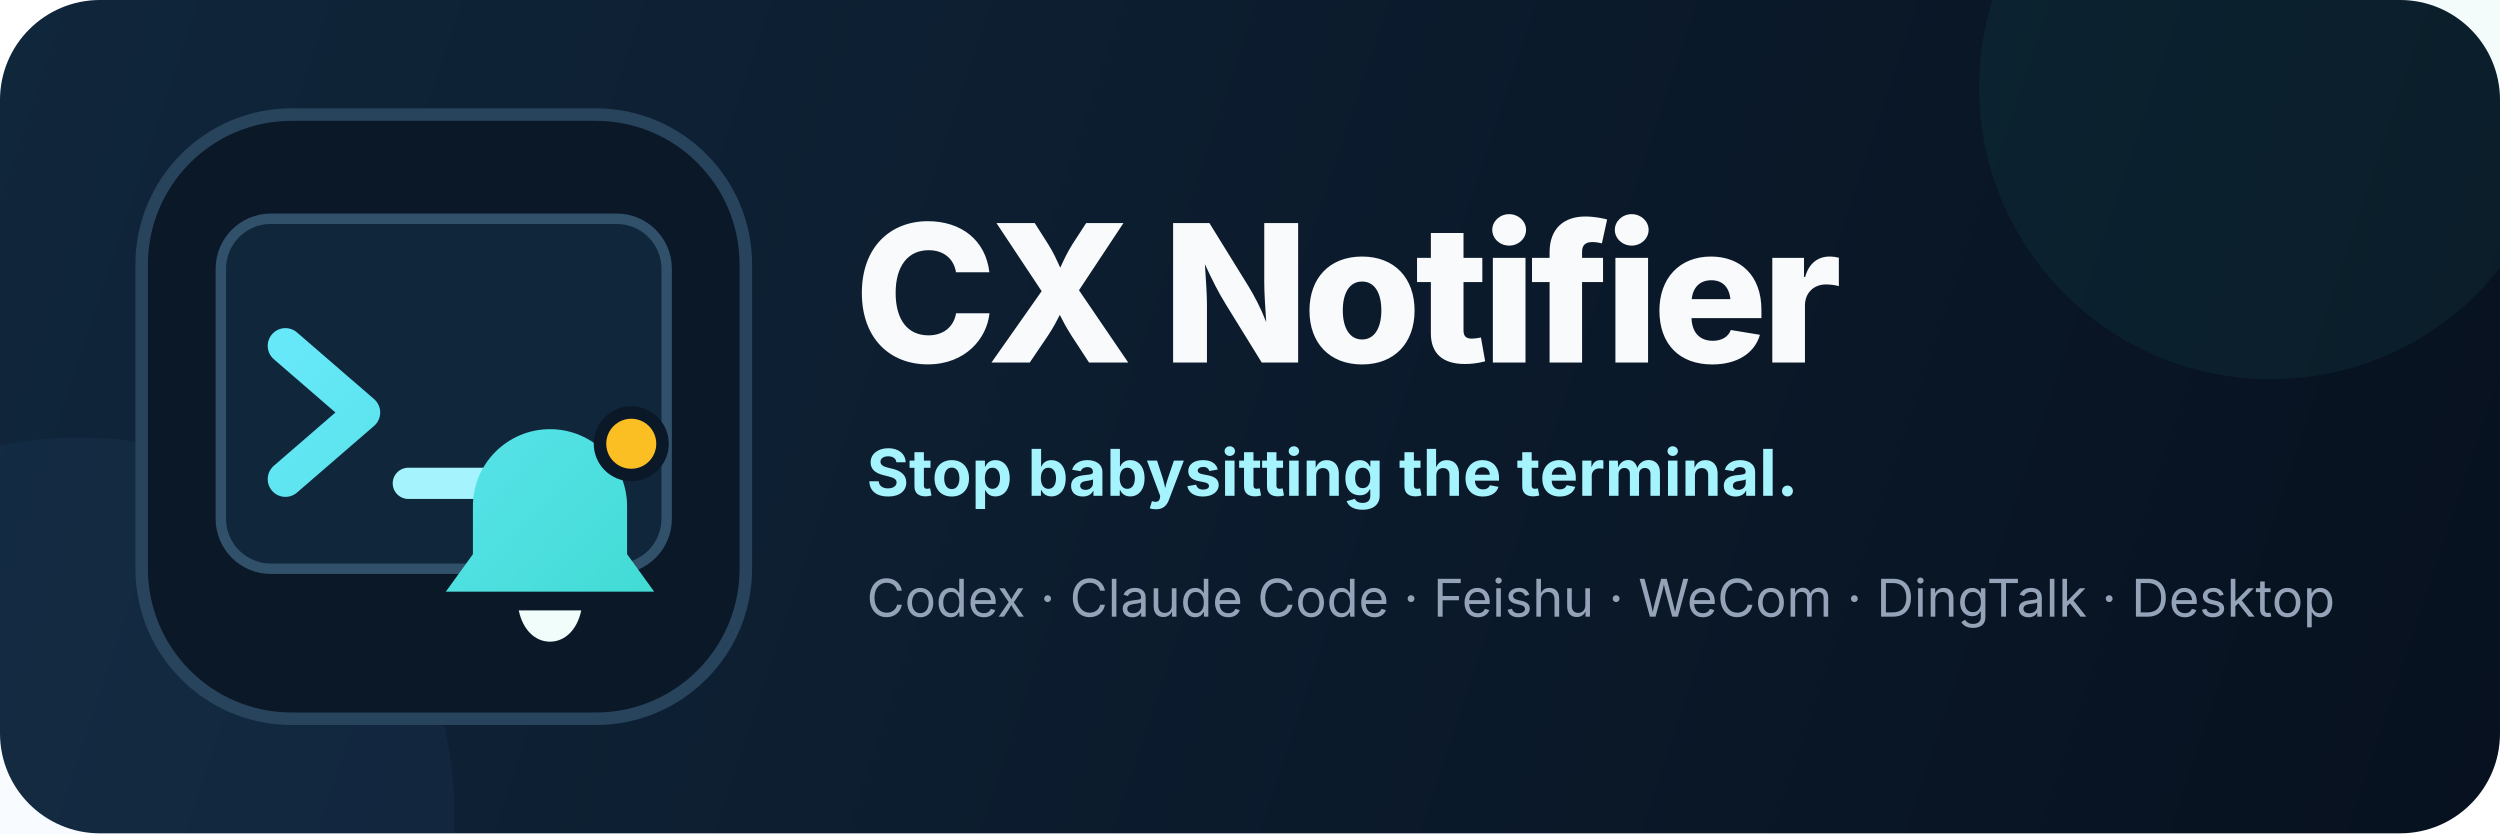
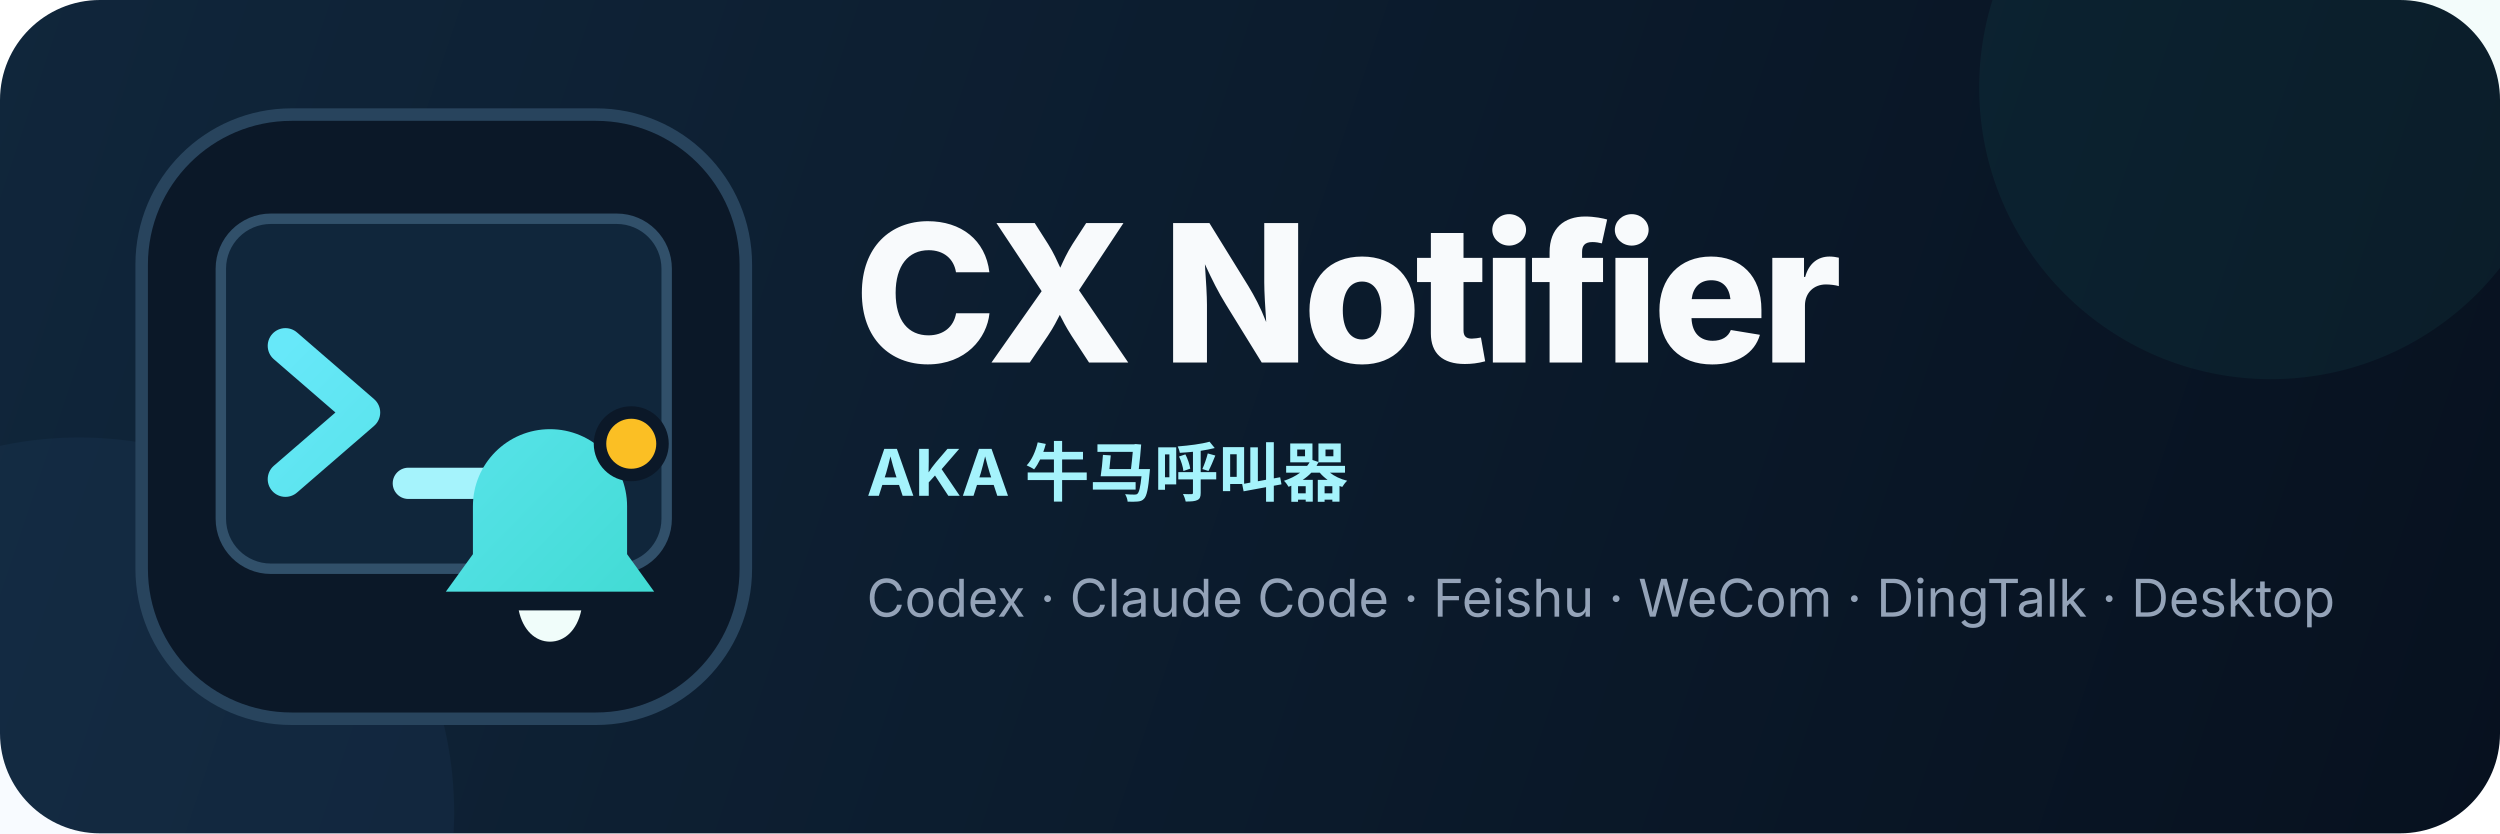
<svg xmlns="http://www.w3.org/2000/svg" width="1200" height="400" viewBox="0 0 1200 400" role="img" aria-labelledby="title desc">
  <defs>
    <linearGradient id="bg" x1="0" y1="0" x2="1200" y2="400" gradientUnits="userSpaceOnUse">
      <stop stop-color="#10263B" />
      <stop offset="1" stop-color="#07111F" />
    </linearGradient>
    <linearGradient id="accent" x1="91" y1="90" x2="323" y2="315" gradientUnits="userSpaceOnUse">
      <stop stop-color="#67E8F9" />
      <stop offset="1" stop-color="#2DD4BF" />
    </linearGradient>
  </defs>
  <rect width="1200" height="400" rx="48" fill="url(#bg)" />
  <circle cx="1090" cy="42" r="140" fill="#2DD4BF" opacity="0.06" />
  <circle cx="38" cy="390" r="180" fill="#60A5FA" opacity="0.05" />
  <g transform="translate(68 55)">
    <rect width="290" height="290" rx="72" fill="#0B1828" stroke="#28445D" stroke-width="6" />
    <rect x="38" y="50" width="214" height="168" rx="24" fill="#10263B" stroke="#31506A" stroke-width="5" />
    <path d="m69 111 37 32-37 32" fill="none" stroke="url(#accent)" stroke-width="17" stroke-linecap="round" stroke-linejoin="round" />
    <path d="M128 177h48" stroke="#A5F3FC" stroke-width="15" stroke-linecap="round" />
    <path d="M196 151c-20.43 0-37 16.57-37 37v23l-13 18h100l-13-18v-23c0-20.43-16.57-37-37-37Z" fill="url(#accent)" />
    <path d="M181 238h30c-2 9.5-7.98 15-15 15s-13-5.5-15-15Z" fill="#F0FDFA" />
    <circle cx="235" cy="158" r="15" fill="#FBBF24" stroke="#0B1828" stroke-width="6" />
  </g>
  <g font-family="Inter, ui-sans-serif, -apple-system, BlinkMacSystemFont, 'Segoe UI', sans-serif">
    <text x="410" y="174" fill="#F8FAFC" font-size="92" font-weight="760" letter-spacing="-3">CX Notifier</text>
-     <text x="416" y="238" fill="#A5F3FC" font-size="31" font-weight="650">Stop babysitting the terminal.</text>
+     <text x="416" y="238" fill="#A5F3FC" font-size="31" font-weight="650">AKA 牛马呼叫器</text>
    <text x="416" y="296" fill="#94A3B8" font-size="25">Codex · Claude Code · Feishu · WeCom · DingTalk · Desktop</text>
  </g>
</svg>
